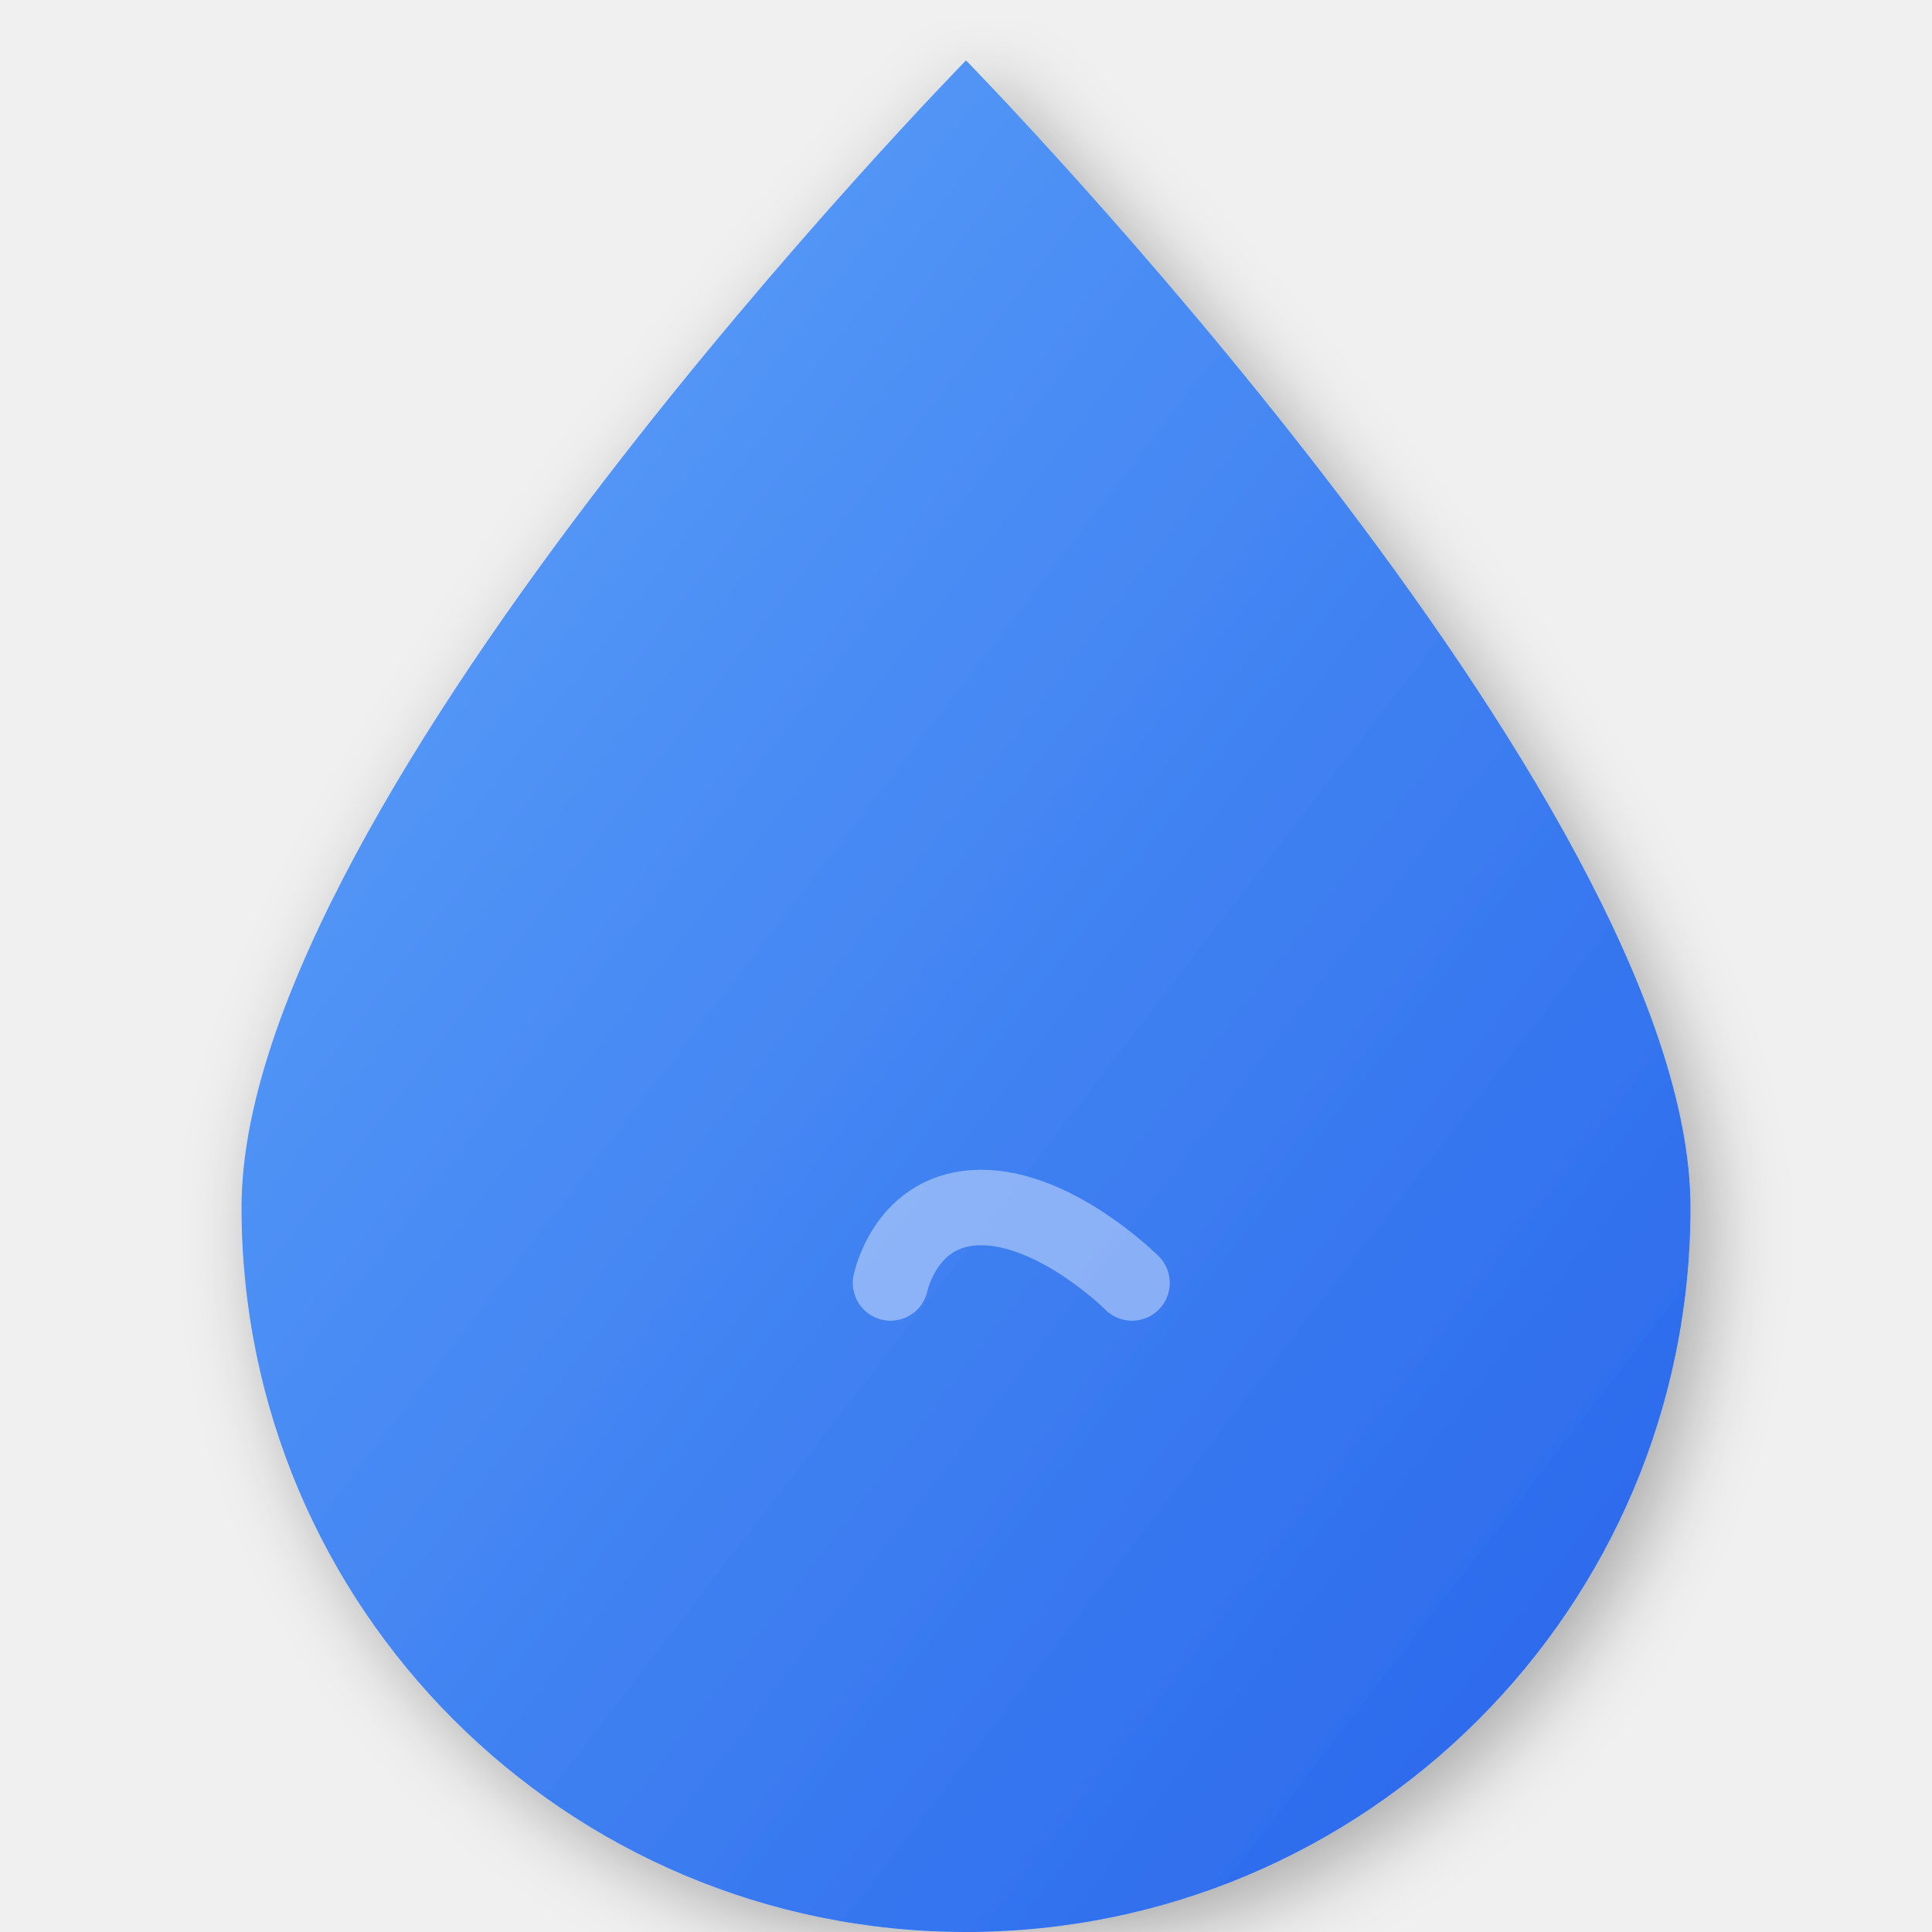
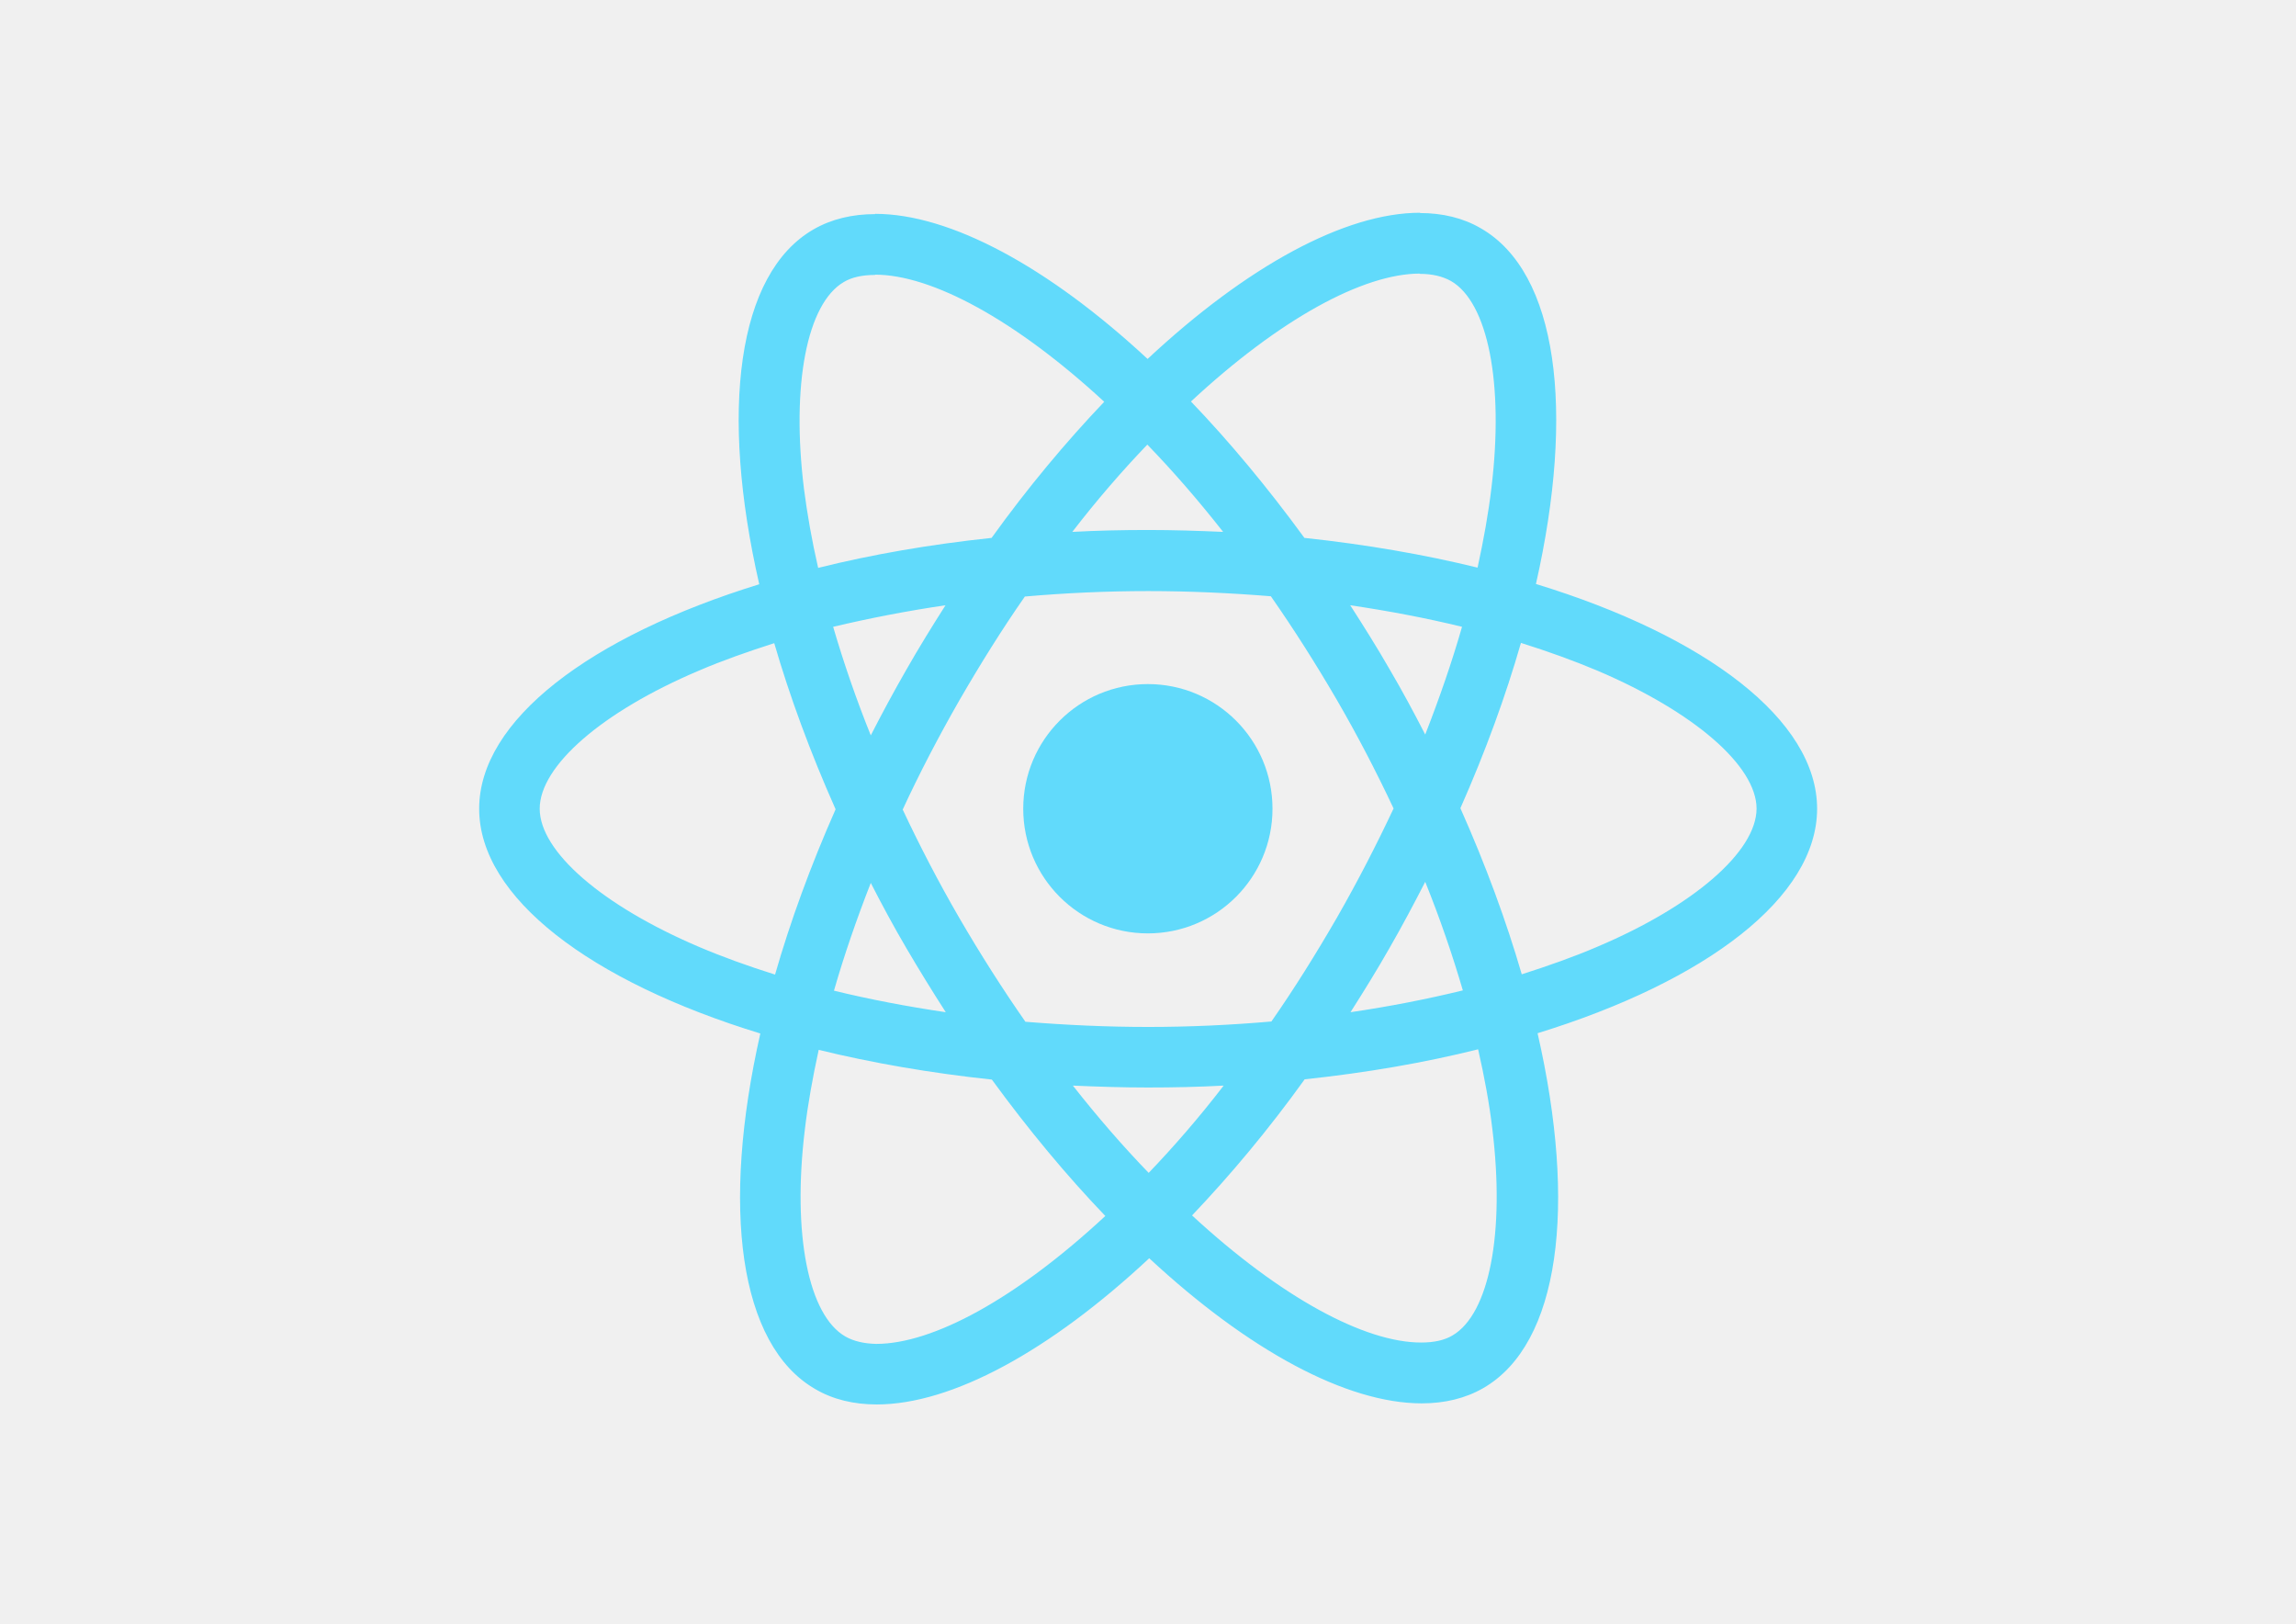
- <svg xmlns="http://www.w3.org/2000/svg" viewBox="0 0 512 512">
-   <defs>
-     <linearGradient id="grad1" x1="0%" y1="0%" x2="100%" y2="100%">
-       <stop offset="0%" style="stop-color:#60A5FA;stop-opacity:1" />
-       <stop offset="100%" style="stop-color:#2563EB;stop-opacity:1" />
-     </linearGradient>
-     <filter id="dropShadow" x="-20%" y="-20%" width="140%" height="140%">
-       <feGaussianBlur in="SourceAlpha" stdDeviation="10" />
-       <feOffset dx="5" dy="5" result="offsetblur" />
-       <feComponentTransfer>
-         <feFuncA type="linear" slope="0.3" />
-       </feComponentTransfer>
-       <feMerge>
-         <feMergeNode />
-         <feMergeNode in="SourceGraphic" />
-       </feMerge>
-     </filter>
-   </defs>
-   <path d="M256 64C256 64 64 260 64 368C64 474.05 149.95 560 256 560C362.05 560 448 474.05 448 368C448 260 256 64 256 64Z" transform="translate(0, -48) scale(1)" fill="url(#grad1)" filter="url(#dropShadow)" />
-   <path d="M320 320C320 320 300 300 280 300C260 300 256 320 256 320" stroke="white" stroke-width="20" stroke-linecap="round" fill="none" opacity="0.4" transform="translate(-20, 20)" />
+ <svg xmlns="http://www.w3.org/2000/svg" viewBox="0 0 841.9 595.3">
+   <g fill="#61DAFB">
+     <path d="M666.3 296.5c0-32.5-40.7-63.3-103.1-82.4 14.4-63.6 8-114.2-20.2-130.4-6.5-3.8-14.1-5.6-22.4-5.6v22.3c4.6 0 8.3.9 11.4 2.6 13.6 7.8 19.5 37.5 14.9 75.7-1.1 9.4-2.9 19.3-5.1 29.4-19.6-4.8-41-8.5-63.5-10.9-13.5-18.5-27.5-35.3-41.6-50 32.6-30.3 63.2-46.9 84-46.9V78c-27.5 0-63.5 19.6-99.9 53.6-36.4-33.8-72.4-53.2-99.9-53.2v22.3c20.7 0 51.4 16.5 84 46.6-14 14.7-28 31.4-41.3 49.9-22.6 2.4-44 6.1-63.6 11-2.3-10-4-19.7-5.2-29-4.7-38.2 1.1-67.9 14.6-75.8 3-1.8 6.9-2.6 11.5-2.6V78.5c-8.4 0-16 1.8-22.6 5.6-28.1 16.2-34.4 66.7-19.9 130.1-62.2 19.2-102.7 49.9-102.7 82.3 0 32.5 40.7 63.3 103.1 82.4-14.4 63.6-8 114.2 20.2 130.4 6.5 3.8 14.1 5.6 22.5 5.6 27.5 0 63.5-19.6 99.9-53.6 36.4 33.8 72.4 53.2 99.9 53.2 8.4 0 16-1.8 22.6-5.6 28.1-16.2 34.4-66.7 19.9-130.1 62-19.1 102.5-49.9 102.5-82.3zm-130.2-66.7c-3.7 12.9-8.3 26.2-13.5 39.5-4.1-8-8.4-16-13.1-24-4.6-8-9.5-15.8-14.4-23.4 14.2 2.1 27.9 4.7 41 7.9zm-45.8 106.5c-7.8 13.5-15.8 26.3-24.1 38.2-14.9 1.3-30 2-45.2 2-15.1 0-30.2-.7-45-1.9-8.3-11.9-16.4-24.6-24.2-38-7.6-13.1-14.5-26.4-20.8-39.8 6.2-13.4 13.2-26.8 20.7-39.9 7.8-13.5 15.8-26.3 24.1-38.2 14.9-1.3 30-2 45.2-2 15.1 0 30.2.7 45 1.9 8.3 11.9 16.4 24.6 24.2 38 7.6 13.1 14.5 26.4 20.8 39.8-6.3 13.4-13.2 26.8-20.7 39.9zm32.3-13c5.4 13.4 10 26.8 13.8 39.8-13.1 3.2-26.9 5.9-41.2 8 4.9-7.7 9.8-15.6 14.4-23.7 4.6-8 8.9-16.1 13-24.1zM421.2 430c-9.3-9.6-18.6-20.3-27.8-32 9 .4 18.2.7 27.5.7 9.4 0 18.7-.2 27.8-.7-9 11.7-18.3 22.4-27.5 32zm-74.4-58.9c-14.2-2.1-27.9-4.7-41-7.9 3.7-12.9 8.3-26.2 13.5-39.5 4.1 8 8.4 16 13.1 24 4.7 8 9.5 15.8 14.4 23.4zM420.7 163c9.3 9.6 18.6 20.3 27.8 32-9-.4-18.2-.7-27.5-.7-9.4 0-18.7.2-27.8.7 9-11.7 18.3-22.4 27.5-32zm-74 58.9c-4.9 7.7-9.8 15.6-14.4 23.7-4.6 8-8.9 16-13 24-5.4-13.4-10-26.8-13.8-39.8 13.1-3.1 26.9-5.8 41.2-7.9zm-90.5 125.2c-35.4-15.1-58.3-34.9-58.3-50.6 0-15.7 22.9-35.6 58.3-50.6 8.6-3.7 18-7 27.7-10.1 5.7 19.6 13.2 40 22.5 60.9-9.2 20.8-16.6 41.1-22.2 60.6-9.9-3.1-19.3-6.5-28-10.2zM310 490c-13.6-7.8-19.5-37.5-14.9-75.7 1.1-9.4 2.9-19.3 5.1-29.4 19.6 4.8 41 8.5 63.5 10.9 13.5 18.5 27.5 35.3 41.6 50-32.6 30.3-63.2 46.9-84 46.9-4.5-.1-8.3-1-11.3-2.7zm237.2-76.2c4.7 38.2-1.1 67.9-14.6 75.8-3 1.8-6.9 2.6-11.5 2.6-20.7 0-51.4-16.5-84-46.6 14-14.7 28-31.4 41.3-49.9 22.6-2.4 44-6.1 63.6-11 2.3 10.1 4.1 19.8 5.2 29.1zm38.5-66.7c-8.6 3.7-18 7-27.7 10.1-5.7-19.6-13.2-40-22.5-60.9 9.2-20.8 16.6-41.1 22.2-60.6 9.9 3.1 19.3 6.5 28.1 10.2 35.4 15.1 58.3 34.9 58.3 50.6-.1 15.7-23 35.6-58.4 50.6zM320.8 78.4z" />
+     <circle cx="420.9" cy="296.5" r="45.7" />
+     <path d="M520.5 78.1z" />
+   </g>
</svg>
